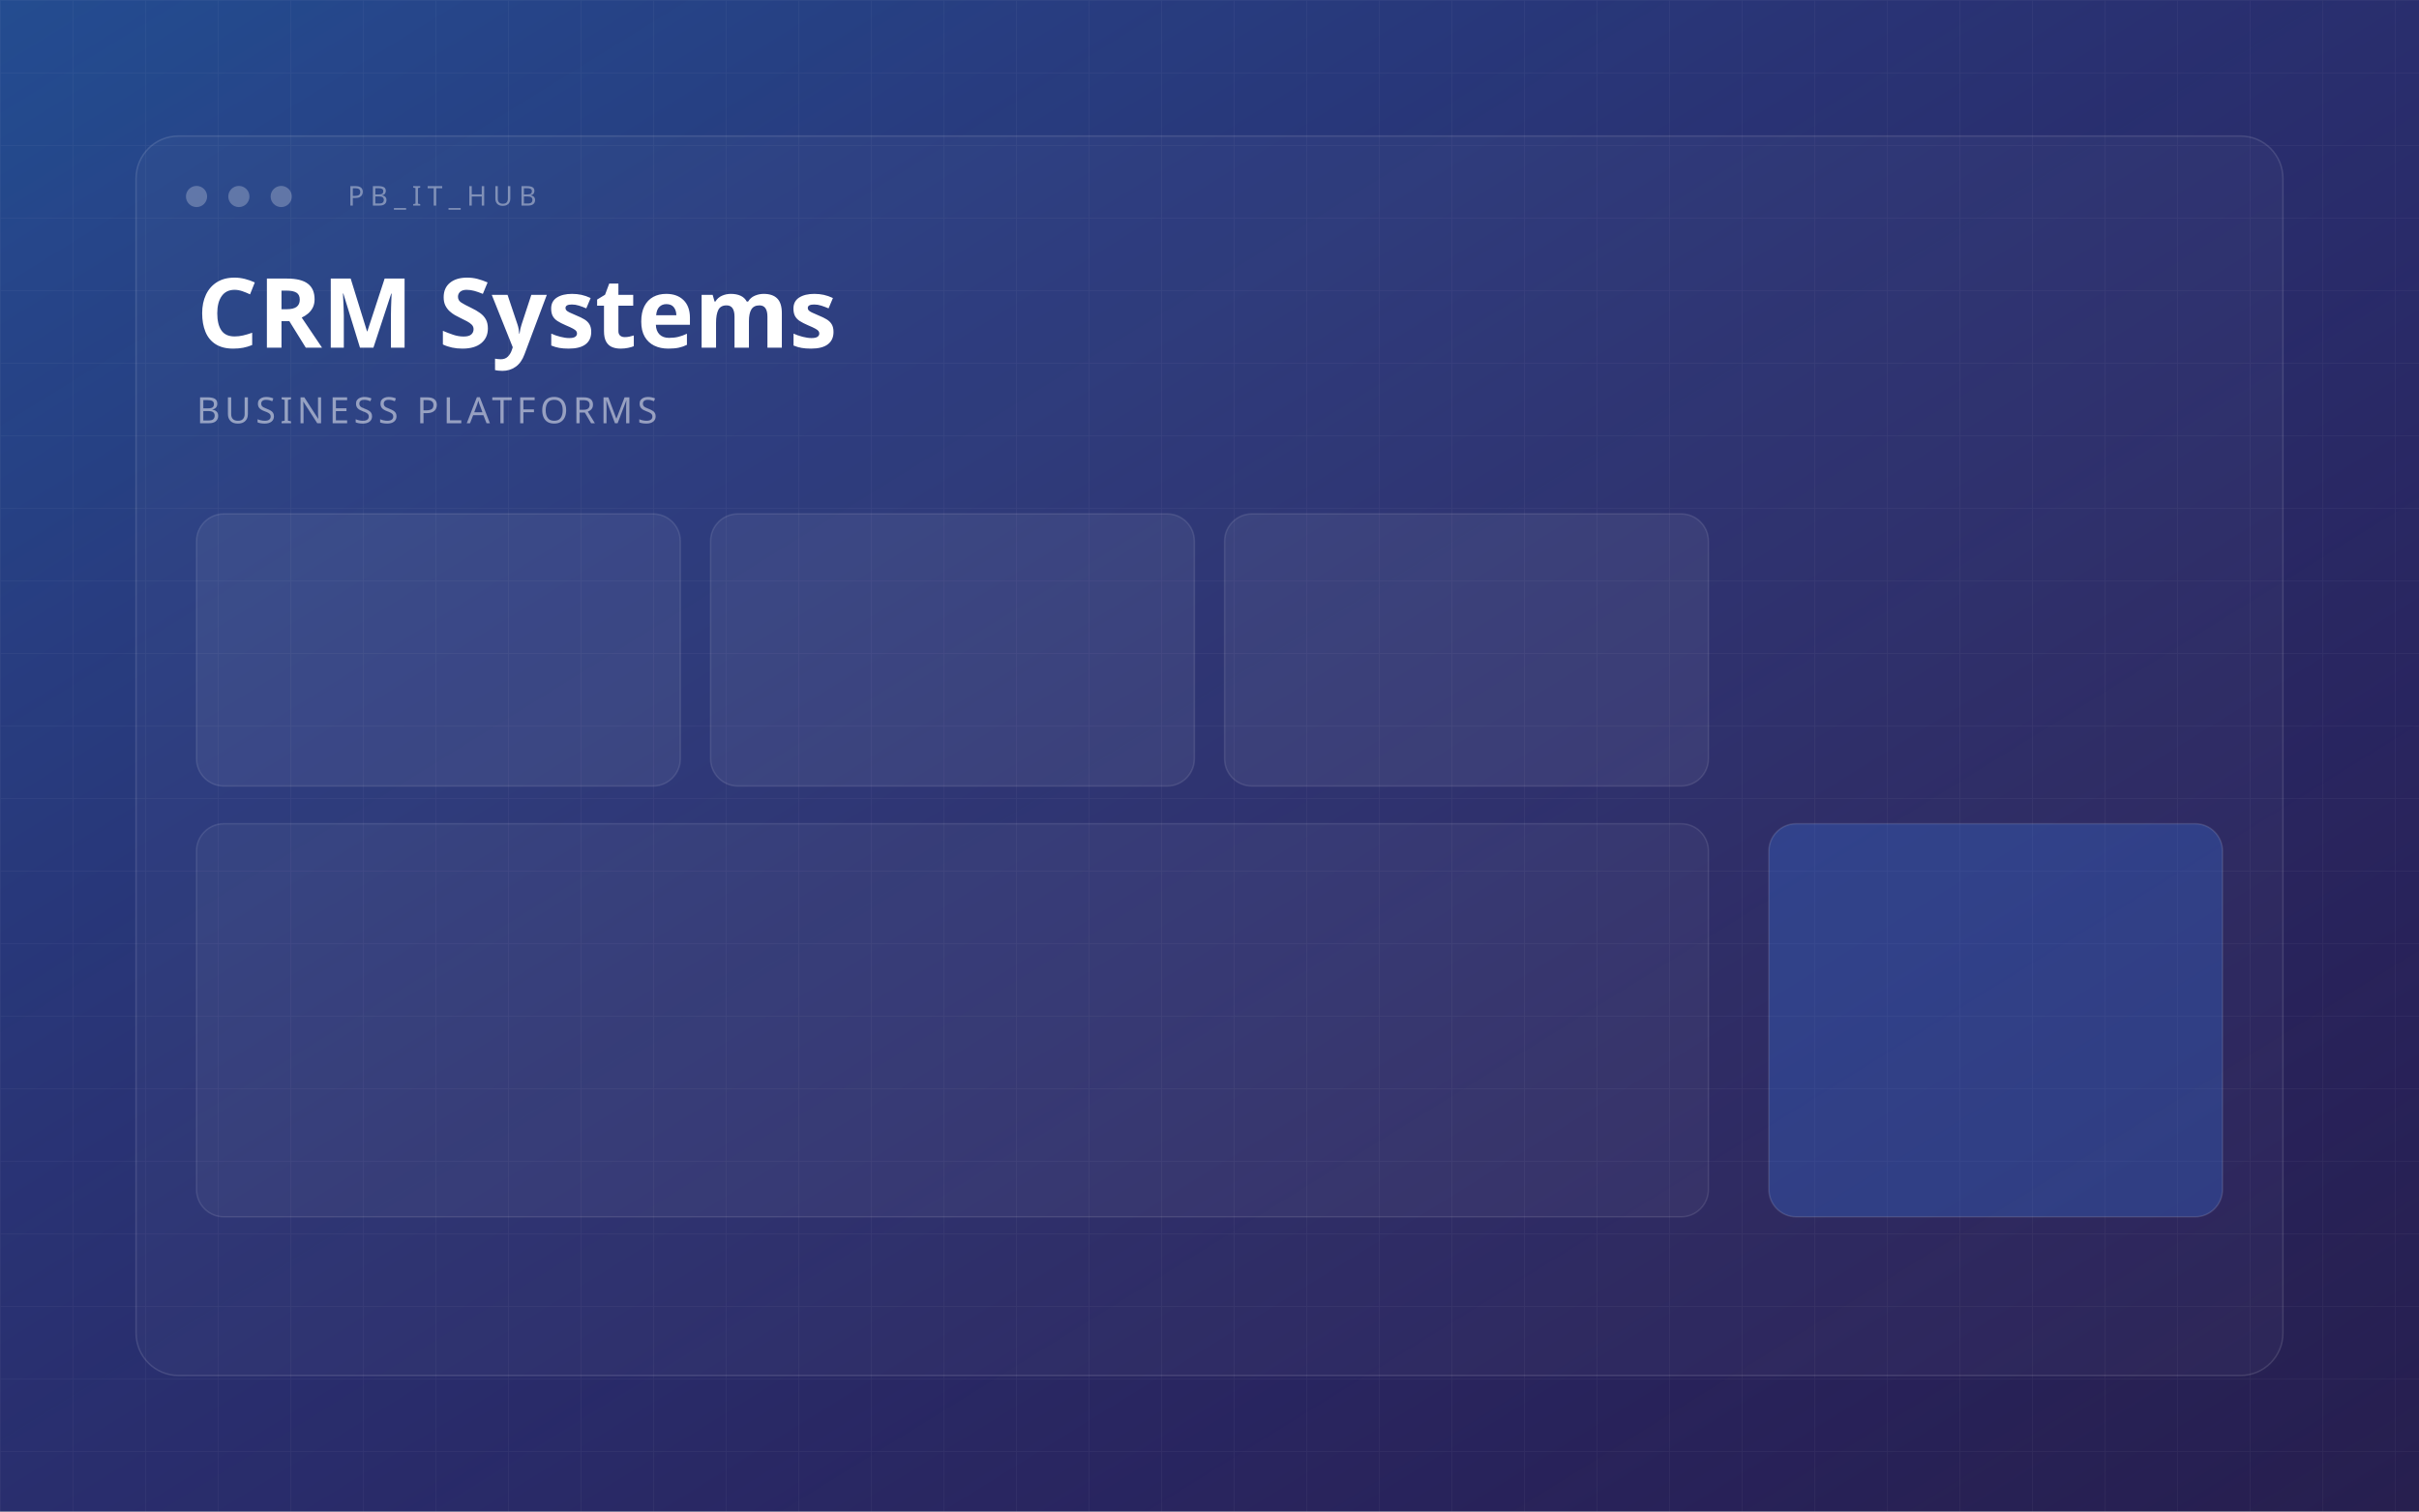
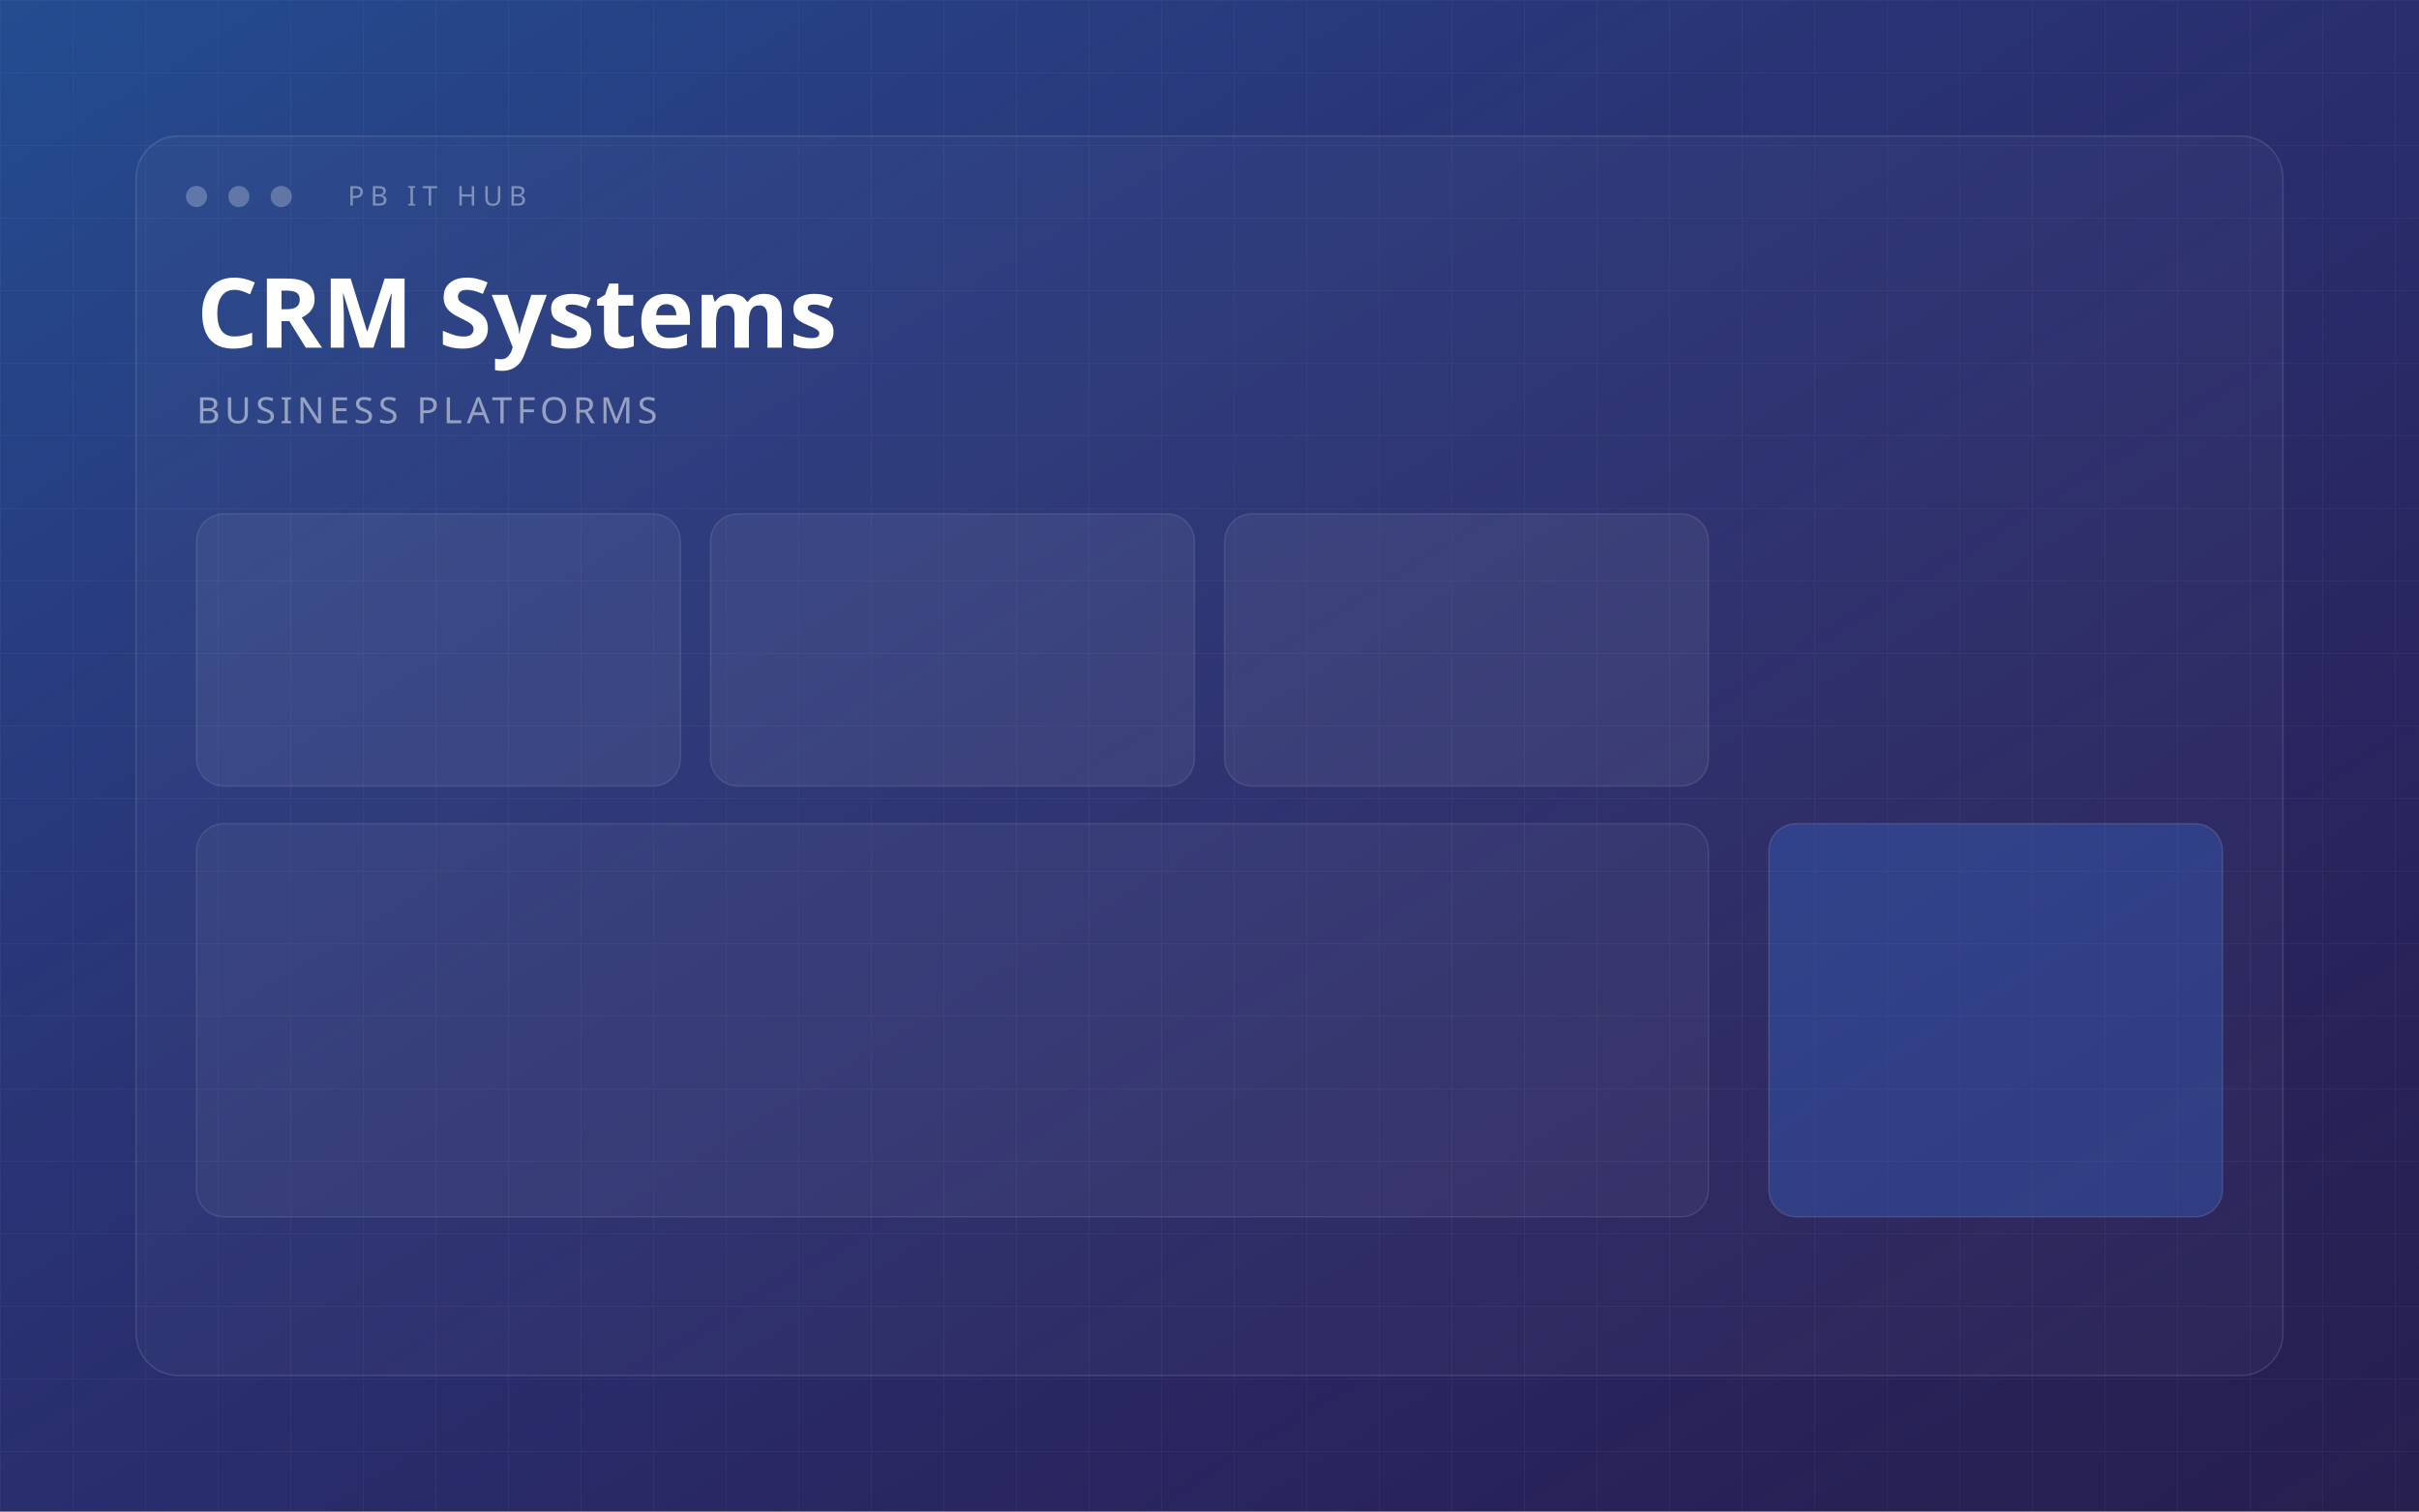
<svg xmlns="http://www.w3.org/2000/svg" width="1600" height="1000" viewBox="0 0 1600 1000" role="img" aria-label="CRM Systems">
  <defs>
    <linearGradient id="bg" x1="0" y1="0" x2="1" y2="1">
      <stop offset="0%" stop-color="#070B14" />
      <stop offset="55%" stop-color="#0B1220" />
      <stop offset="100%" stop-color="#111827" />
    </linearGradient>
    <linearGradient id="a" x1="0" y1="0" x2="1" y2="1">
      <stop offset="0%" stop-color="#3B82F6" stop-opacity="0.55" />
      <stop offset="100%" stop-color="#7C3AED" stop-opacity="0.2" />
    </linearGradient>
    <pattern id="g" width="48" height="48" patternUnits="userSpaceOnUse">
      <path d="M48 0H0V48" fill="none" stroke="rgba(255,255,255,0.05)" stroke-width="1" />
    </pattern>
  </defs>
  <rect width="1600" height="1000" fill="url(#bg)" />
  <rect width="1600" height="1000" fill="url(#a)" />
  <rect width="1600" height="1000" fill="url(#g)" />
  <rect x="90" y="90" width="1420" height="820" rx="28" fill="rgba(255,255,255,0.03)" stroke="rgba(255,255,255,0.12)" />
  <circle cx="130" cy="130" r="7" fill="rgba(255,255,255,0.25)" />
  <circle cx="158" cy="130" r="7" fill="rgba(255,255,255,0.25)" />
  <circle cx="186" cy="130" r="7" fill="rgba(255,255,255,0.25)" />
-   <text x="230" y="136" fill="rgba(255,255,255,0.4)" font-family="ui-sans-serif,system-ui" font-size="18" letter-spacing="4">PB_IT_HUB</text>
+   <text x="230" y="136" fill="rgba(255,255,255,0.4)" font-family="ui-sans-serif,system-ui" font-size="18" letter-spacing="4">PB IT HUB</text>
  <text x="130" y="230" fill="#FFFFFF" font-family="ui-sans-serif,system-ui" font-size="64" font-weight="700">CRM Systems</text>
  <text x="130" y="280" fill="rgba(255,255,255,0.5)" font-family="ui-sans-serif,system-ui" font-size="24" letter-spacing="3">BUSINESS PLATFORMS</text>
  <rect x="130" y="340" width="320" height="180" rx="18" fill="rgba(255,255,255,0.06)" stroke="rgba(255,255,255,0.1)" />
  <rect x="470" y="340" width="320" height="180" rx="18" fill="rgba(255,255,255,0.06)" stroke="rgba(255,255,255,0.1)" />
  <rect x="810" y="340" width="320" height="180" rx="18" fill="rgba(255,255,255,0.06)" stroke="rgba(255,255,255,0.1)" />
  <rect x="130" y="545" width="1000" height="260" rx="18" fill="rgba(255,255,255,0.04)" stroke="rgba(255,255,255,0.1)" />
  <rect x="1170" y="545" width="300" height="260" rx="18" fill="#3B82F6" fill-opacity="0.25" stroke="rgba(255,255,255,0.12)" />
</svg>
